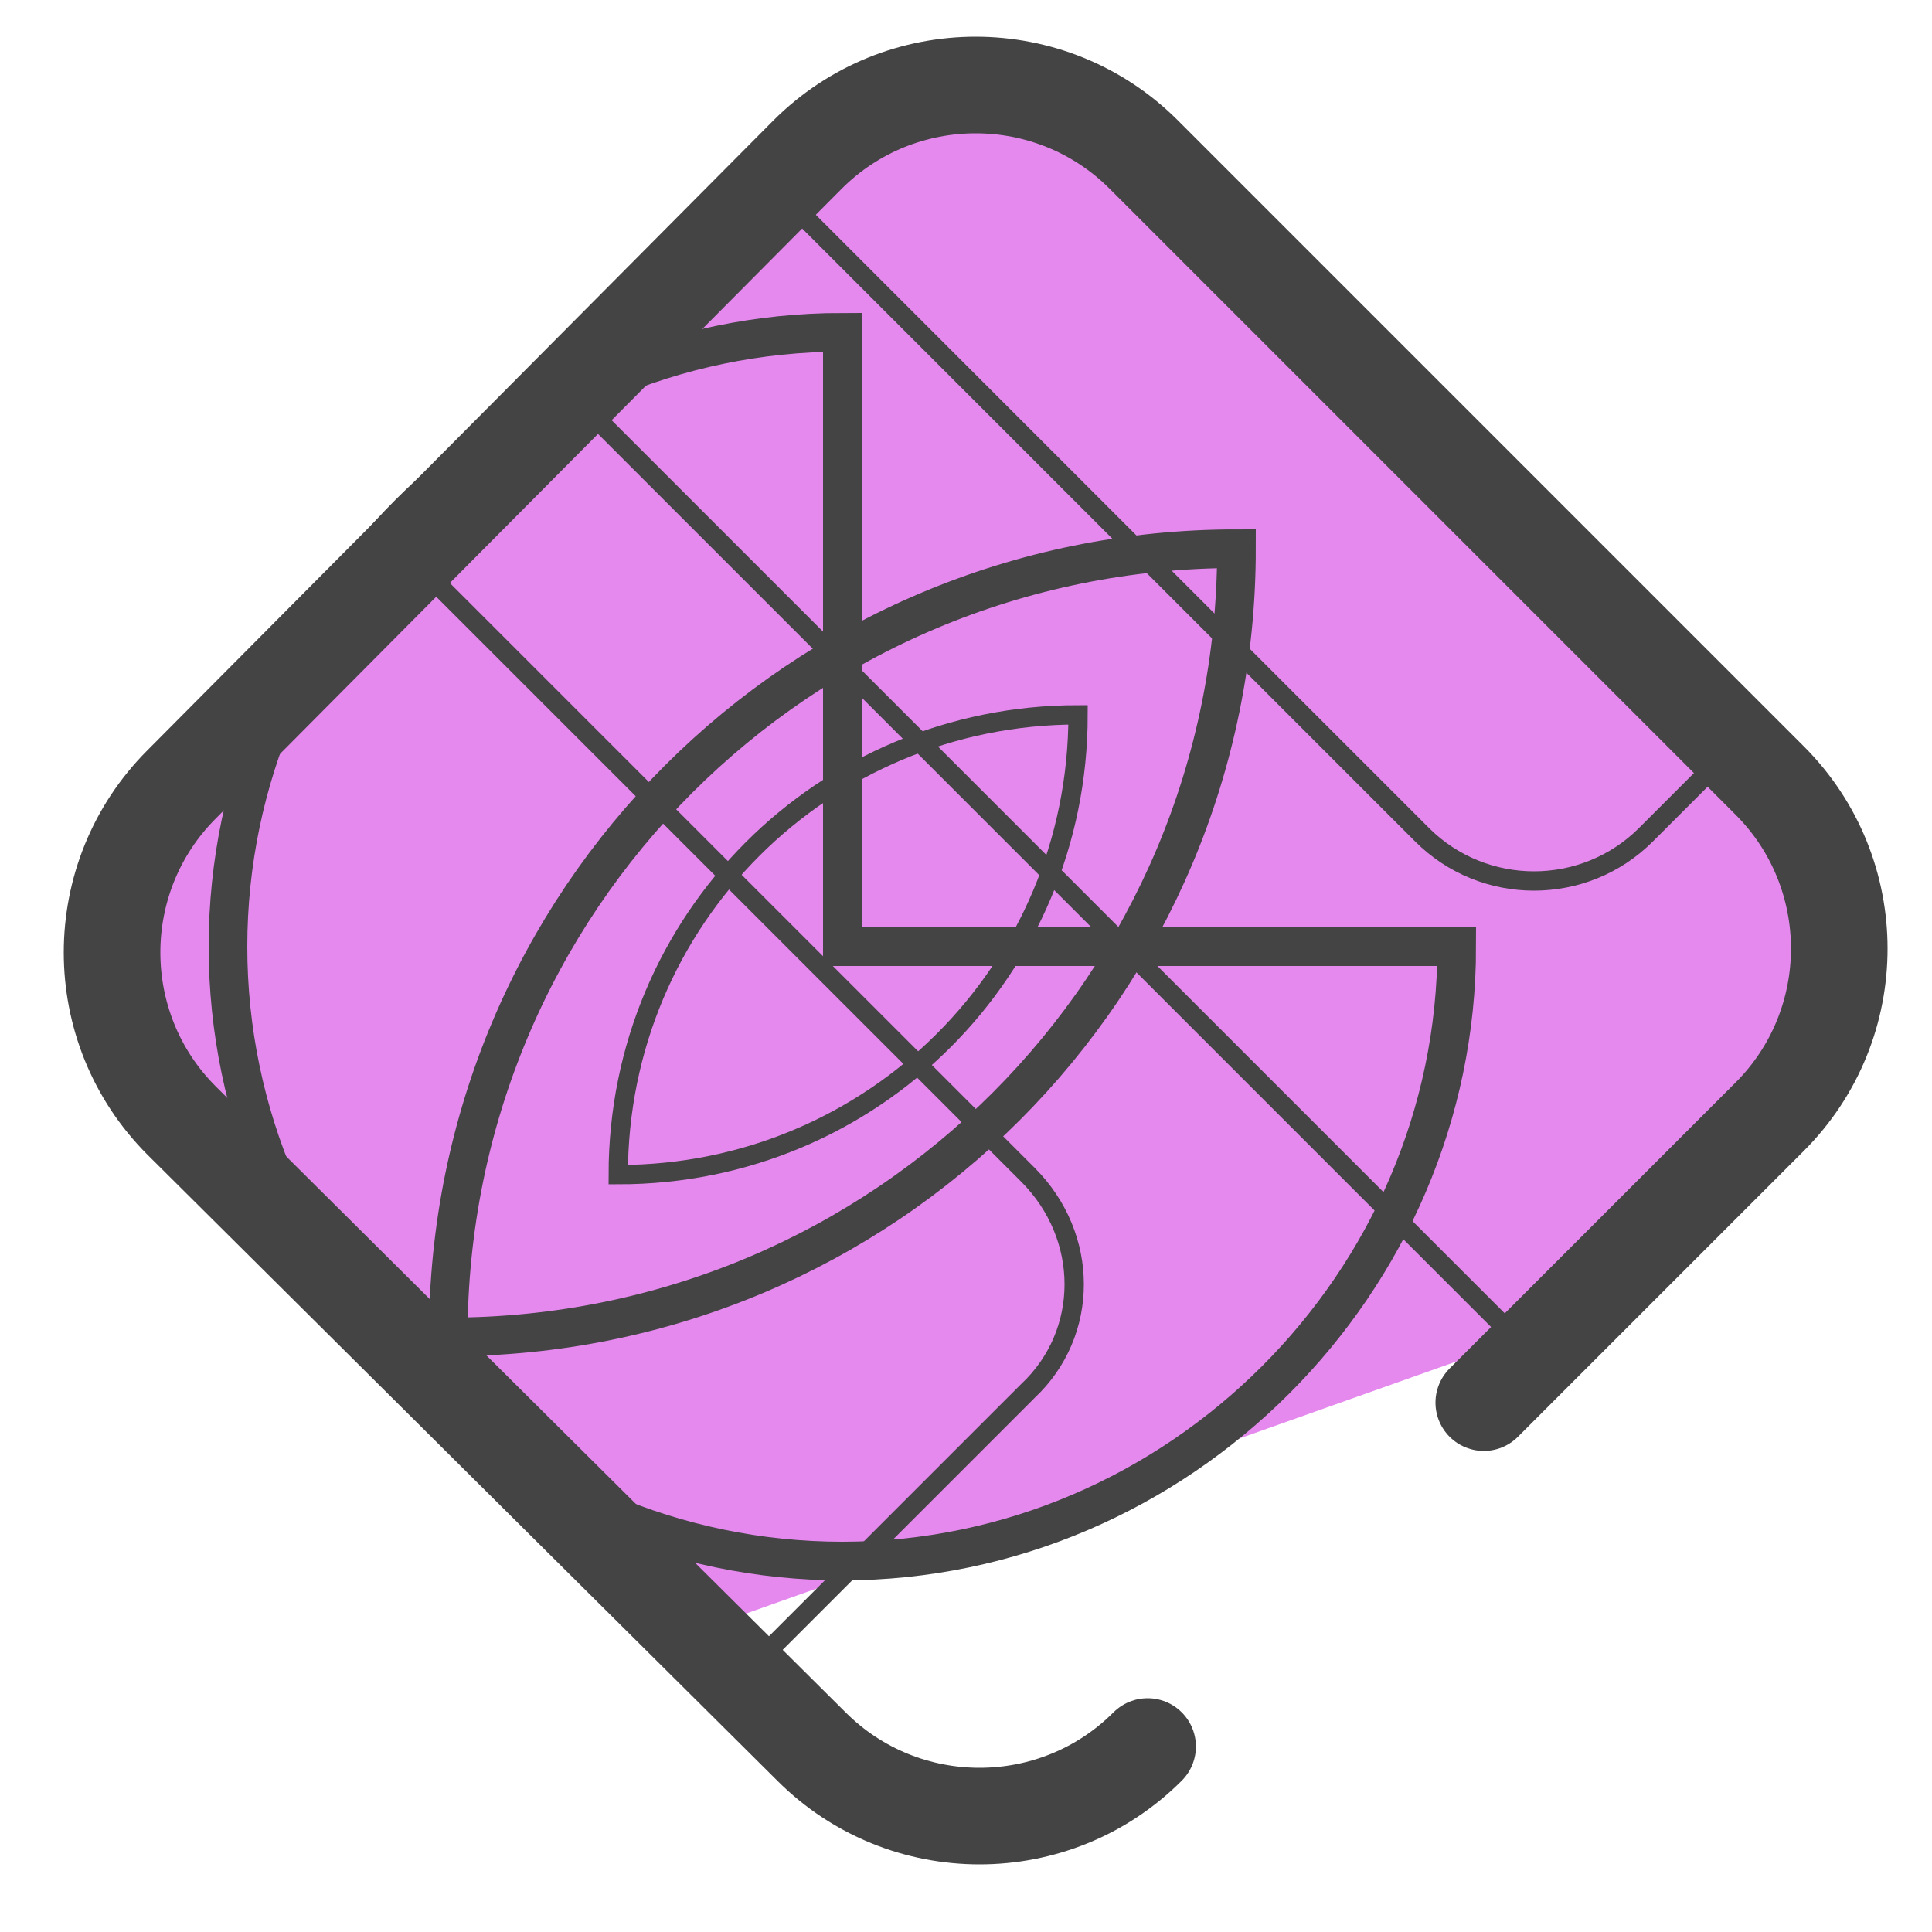
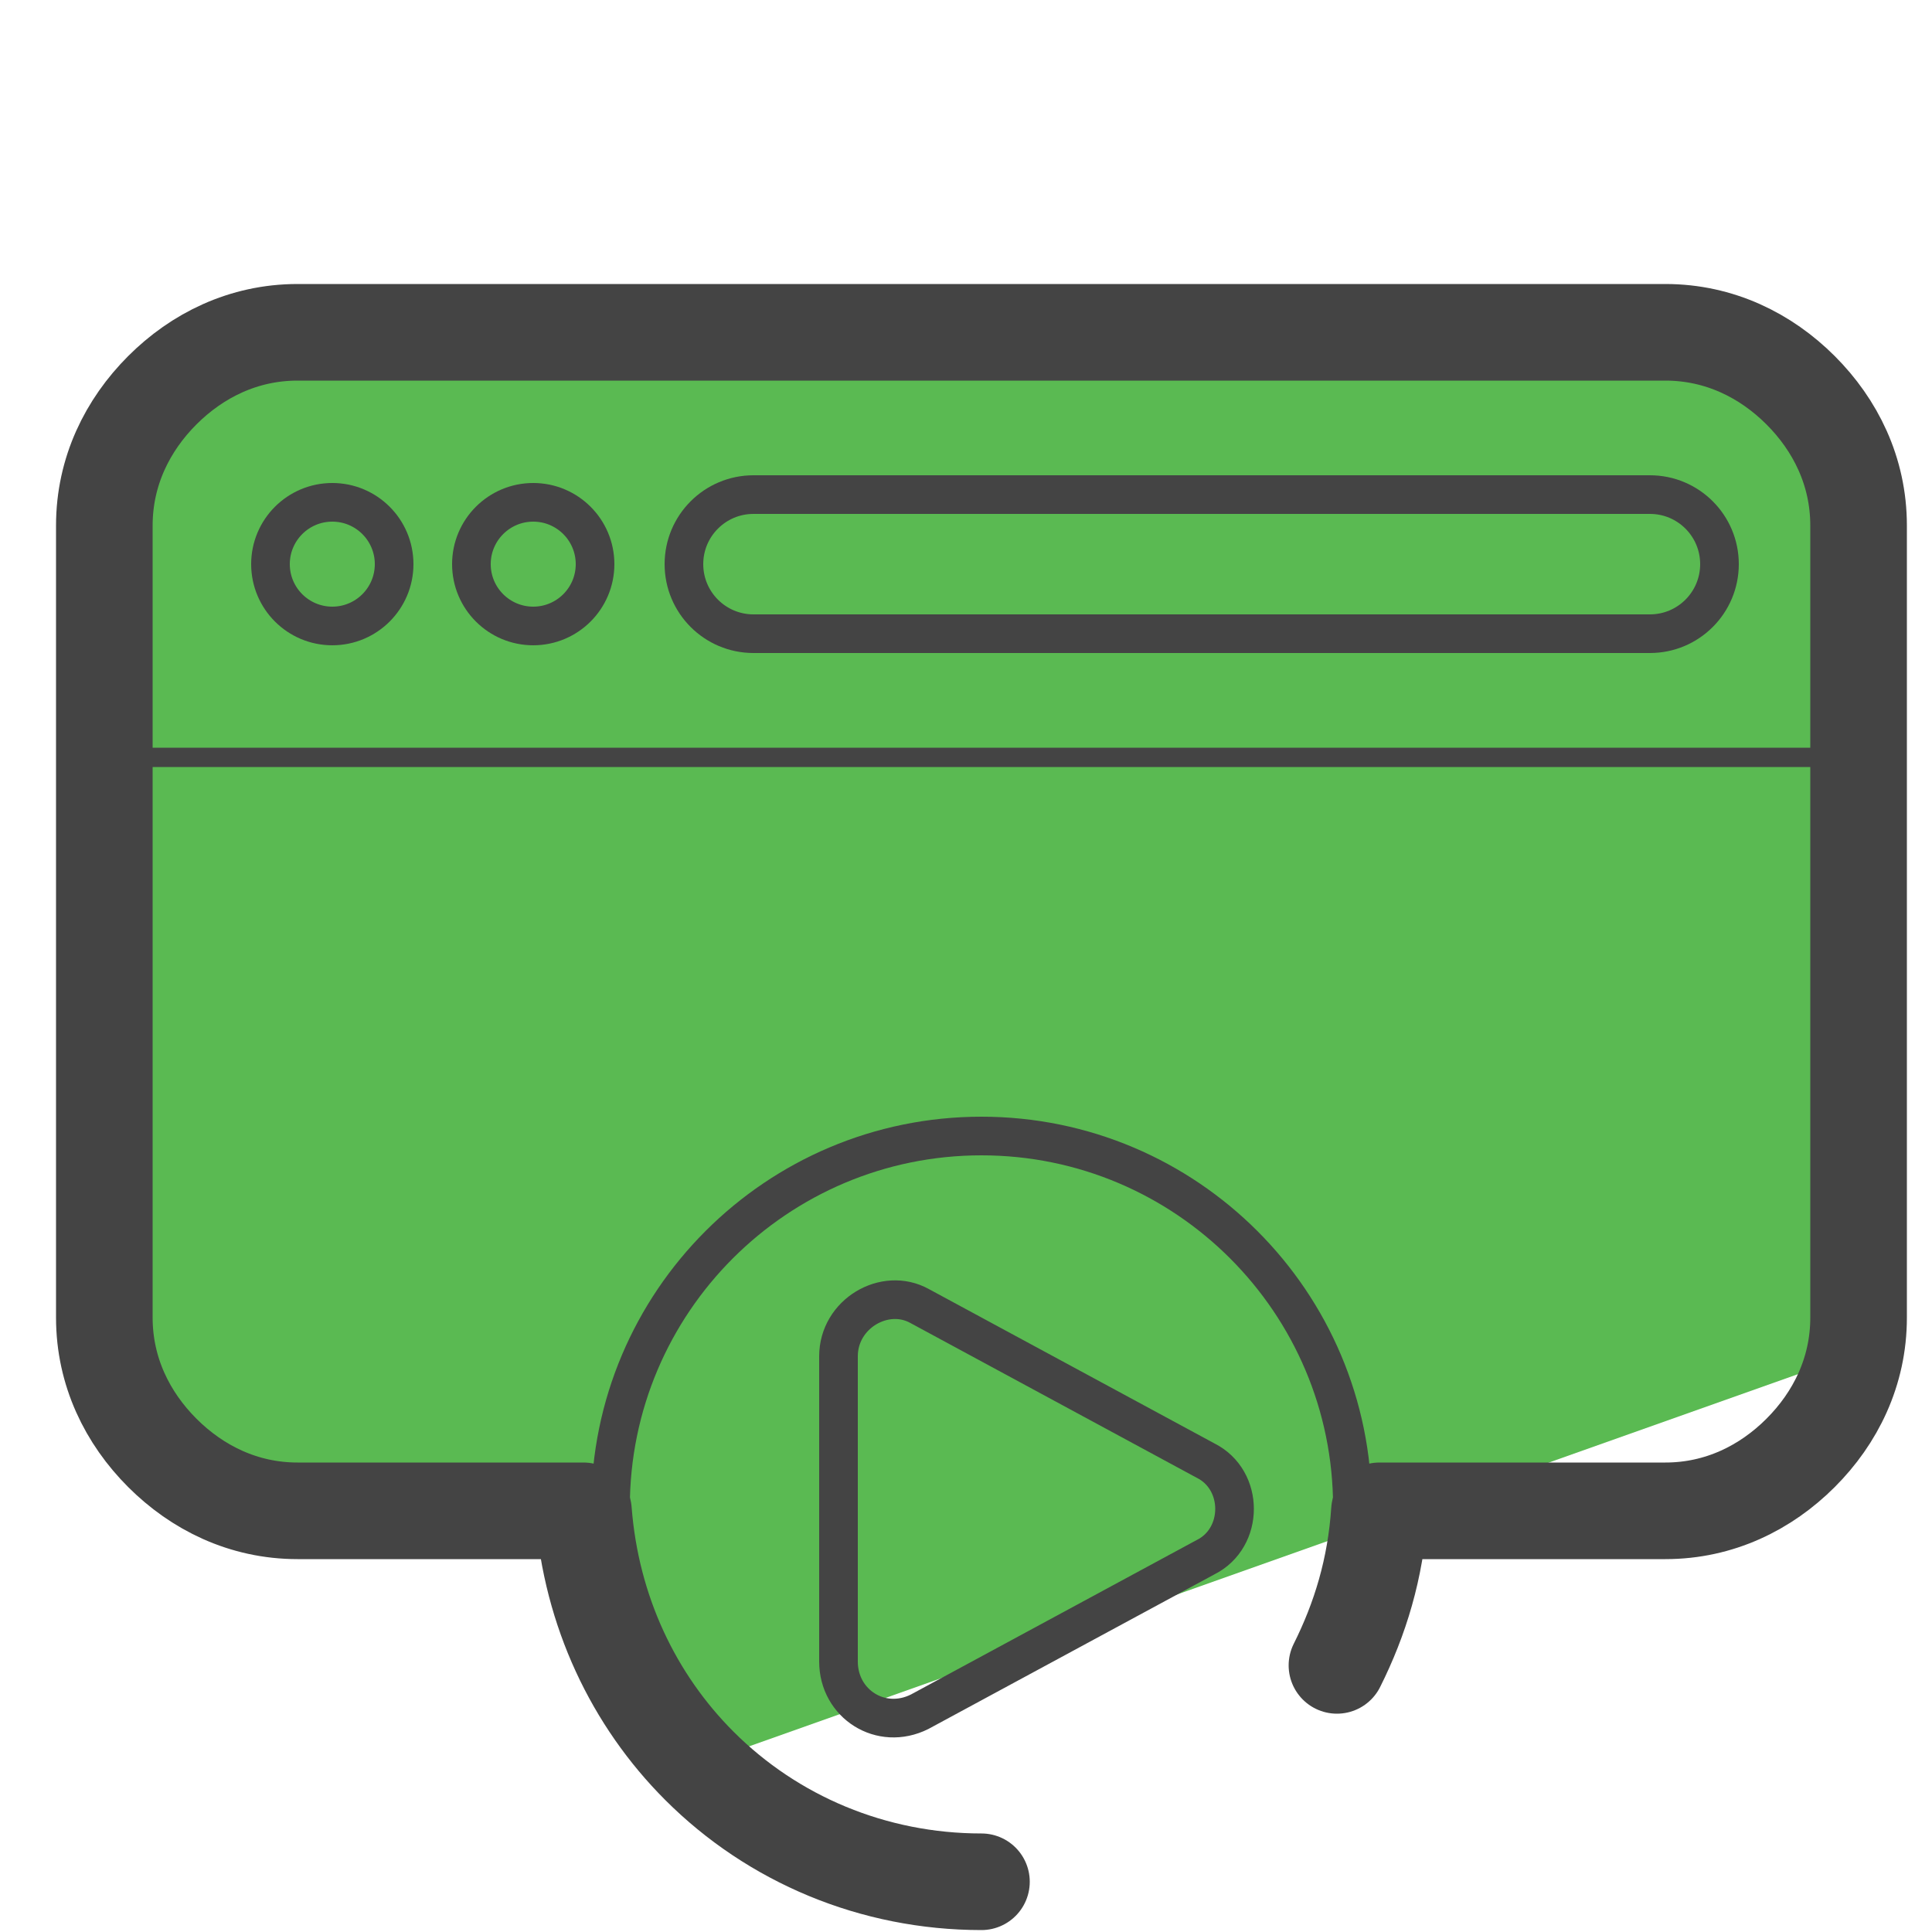
- <svg xmlns="http://www.w3.org/2000/svg" viewBox="0 0 50 50">
-   <path fill="#e589ef" d="M47.7 25.9l-.5-4L30 4.3l-4.4-1.8C21.5 2.5 7.8 15.4 7.8 18l-4.3 4-.2 5.9 14.2 14.5 24.8-8.8c.6-.3 6.2-6 5.4-7.6z" />
-   <path fill="none" stroke="#444" stroke-linecap="round" stroke-linejoin="round" stroke-width="2.5" d="M29.7 45.2c-2.4 2.4-6.3 2.4-8.7 0L4.7 29c-2.4-2.4-2.4-6.3 0-8.7L20.9 4c2.4-2.4 6.3-2.4 8.7 0l16.2 16.2c2.4 2.4 2.4 6.3 0 8.7l-7.4 7.4" />
-   <path fill="none" stroke="#444" stroke-miterlimit="10" d="M21.8 24.5h15.9c0 8.7-7.2 15.9-15.9 15.9S5.9 33.2 5.9 24.5 13.1 8.6 21.8 8.6v15.9z" />
-   <path fill="none" stroke="#444" stroke-miterlimit="10" d="M32 14.2h0c0 11.3-9.1 20.4-20.4 20.4h0c0-11.3 9.1-20.4 20.4-20.4z" />
-   <path fill="none" stroke="#444" stroke-miterlimit="10" stroke-width=".5" d="M20.2 5l16.6 16.6c1.6 1.6 4.2 1.6 5.8 0l2.3-2.3m-33.6-4.2l15.3 15.3c1.6 1.6 1.6 4.1 0 5.6l-7.1 7.1m-4.1-32.3l24 24" />
-   <path fill="none" stroke="#444" stroke-linecap="round" stroke-miterlimit="10" stroke-width=".5" d="M27.9 18.5h0c0 6.6-5.3 11.9-11.9 11.9h0c0-6.6 5.3-11.9 11.9-11.9z" />
+ <svg xmlns="http://www.w3.org/2000/svg" version="1.1" viewBox="0 0 50 50">
+   <defs>
+     <style>
+       .cls-1 {
+         fill: #319327;
+       }
+ 
+       .cls-2, .cls-3, .cls-4 {
+         fill: none;
+         stroke: #444;
+         stroke-linecap: round;
+         stroke-linejoin: round;
+       }
+ 
+       .cls-3 {
+         stroke-width: 2.5px;
+       }
+ 
+       .cls-5 {
+         fill: #5aba52;
+       }
+ 
+       .cls-4 {
+         stroke-width: .5px;
+       }
+     </style>
+   </defs>
+   <g>
+     <g id="Camada_3">
+       <g>
+         <polygon class="cls-1" points="31.1 21.3 39 23.7 32.3 28.5 32.4 36.7 25.8 31.8 18 34.4 20.6 26.6 15.7 20.1 23.9 20.2 28.7 13.5 31.1 21.3" />
+         <g>
+           <g>
+             <g>
+               <path class="cls-5" d="M47.7,15.6l.2-3.6-3.6-2.9-30.8-.5c-3.2,0-10.8-1.6-10.8,5.1l1,24.6,11,1.6,2.7,6,31-11c.7-.4.2-17.3-.8-19.3Z" />
+               <path class="cls-3" d="M34.6,43.1c.6-1.2,1-2.5,1.1-4h7.4c1.4,0,2.6-.6,3.5-1.5.9-.9,1.5-2.1,1.5-3.5V13.6c0-1.4-.6-2.6-1.5-3.5-.9-.9-2.1-1.5-3.5-1.5H7.7c-1.4,0-2.6.6-3.5,1.5s-1.5,2.1-1.5,3.5v20.5c0,1.4.6,2.6,1.5,3.5s2.1,1.5,3.5,1.5h7.4c.2,2.6,1.3,4.9,3,6.6,1.9,1.9,4.5,3,7.3,3" />
+             </g>
+             <path class="cls-2" d="M21.7,35.1v7.9c0,1.1,1.1,1.8,2.1,1.3l7.4-4c1-.5,1-2,0-2.5l-7.4-4c-.9-.5-2.1.2-2.1,1.3Z" />
+             <path class="cls-2" d="M25.4,48.6c-5.3,0-9.6-4.3-9.6-9.6s4.3-9.6,9.6-9.6,9.6,4.3,9.6,9.6" />
+           </g>
+           <g>
+             <rect class="cls-2" x="17.7" y="12.8" width="26.8" height="3.6" rx="1.8" ry="1.8" />
+             <circle class="cls-2" cx="8.6" cy="14.6" r="1.6" />
+             <circle class="cls-2" cx="13.8" cy="14.6" r="1.6" />
+           </g>
+           <line class="cls-4" x1="3.2" y1="19.6" x2="47.4" y2="19.6" />
+         </g>
+       </g>
+     </g>
+   </g>
</svg>
